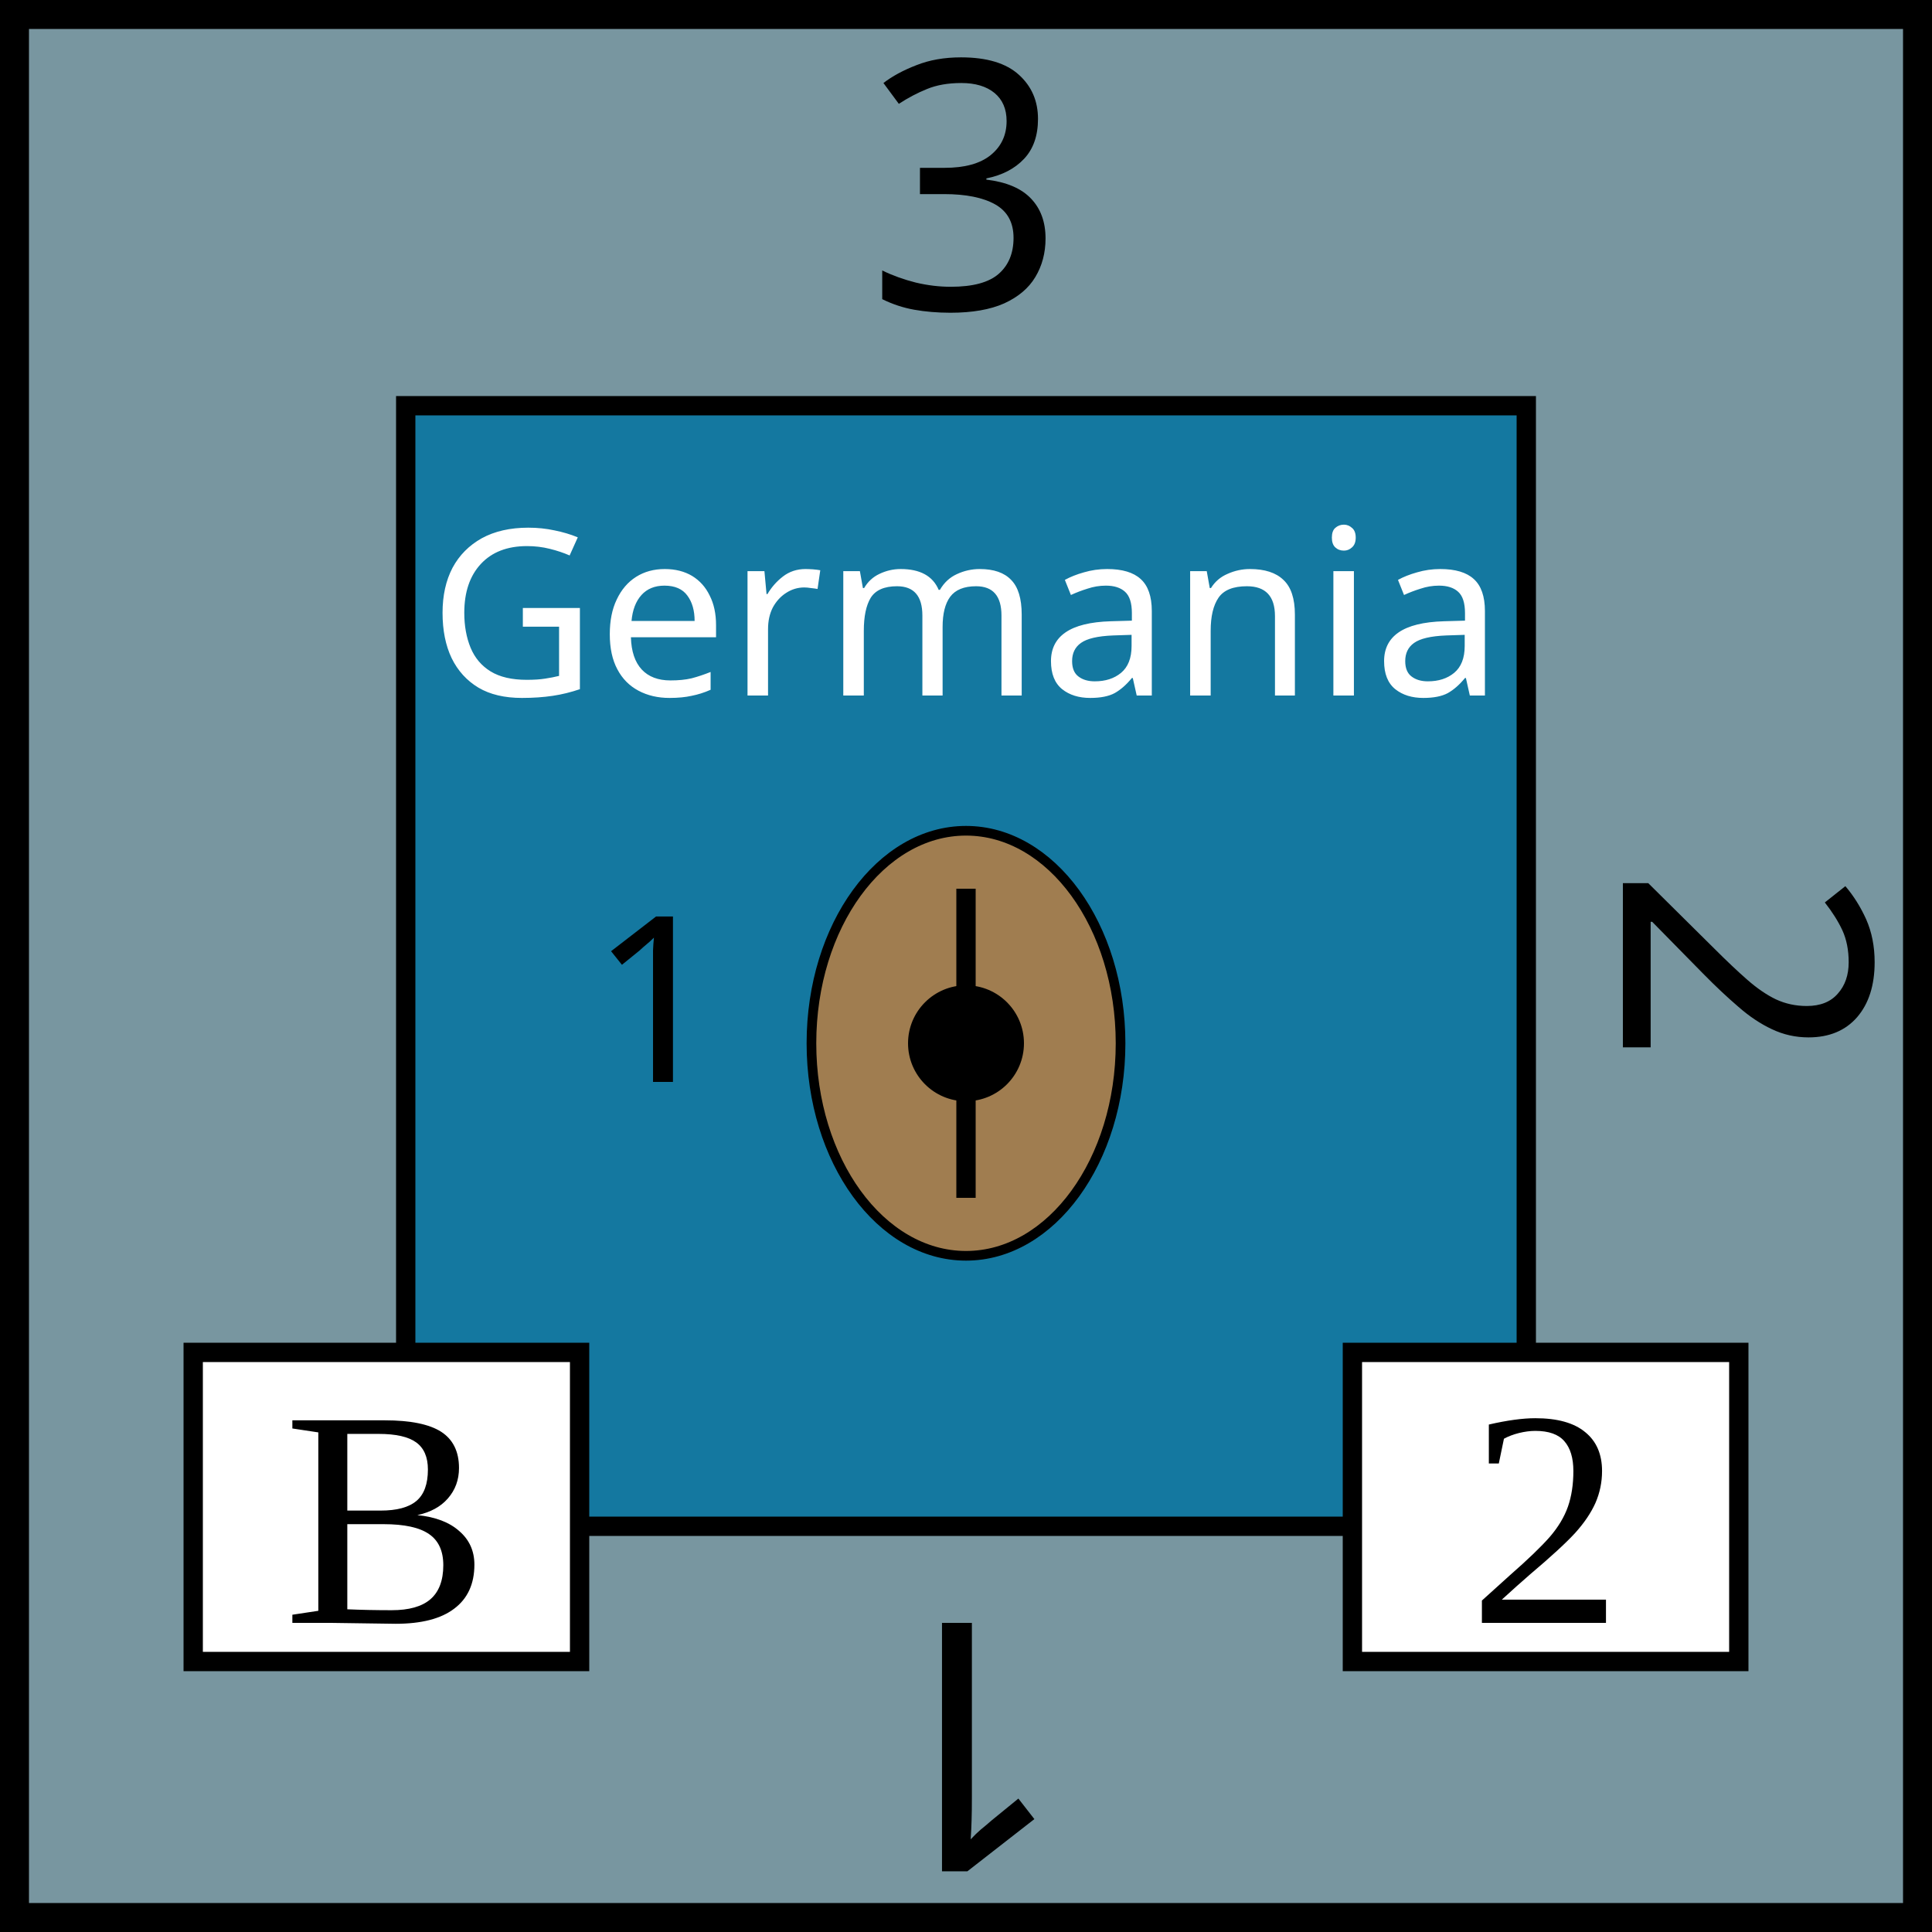
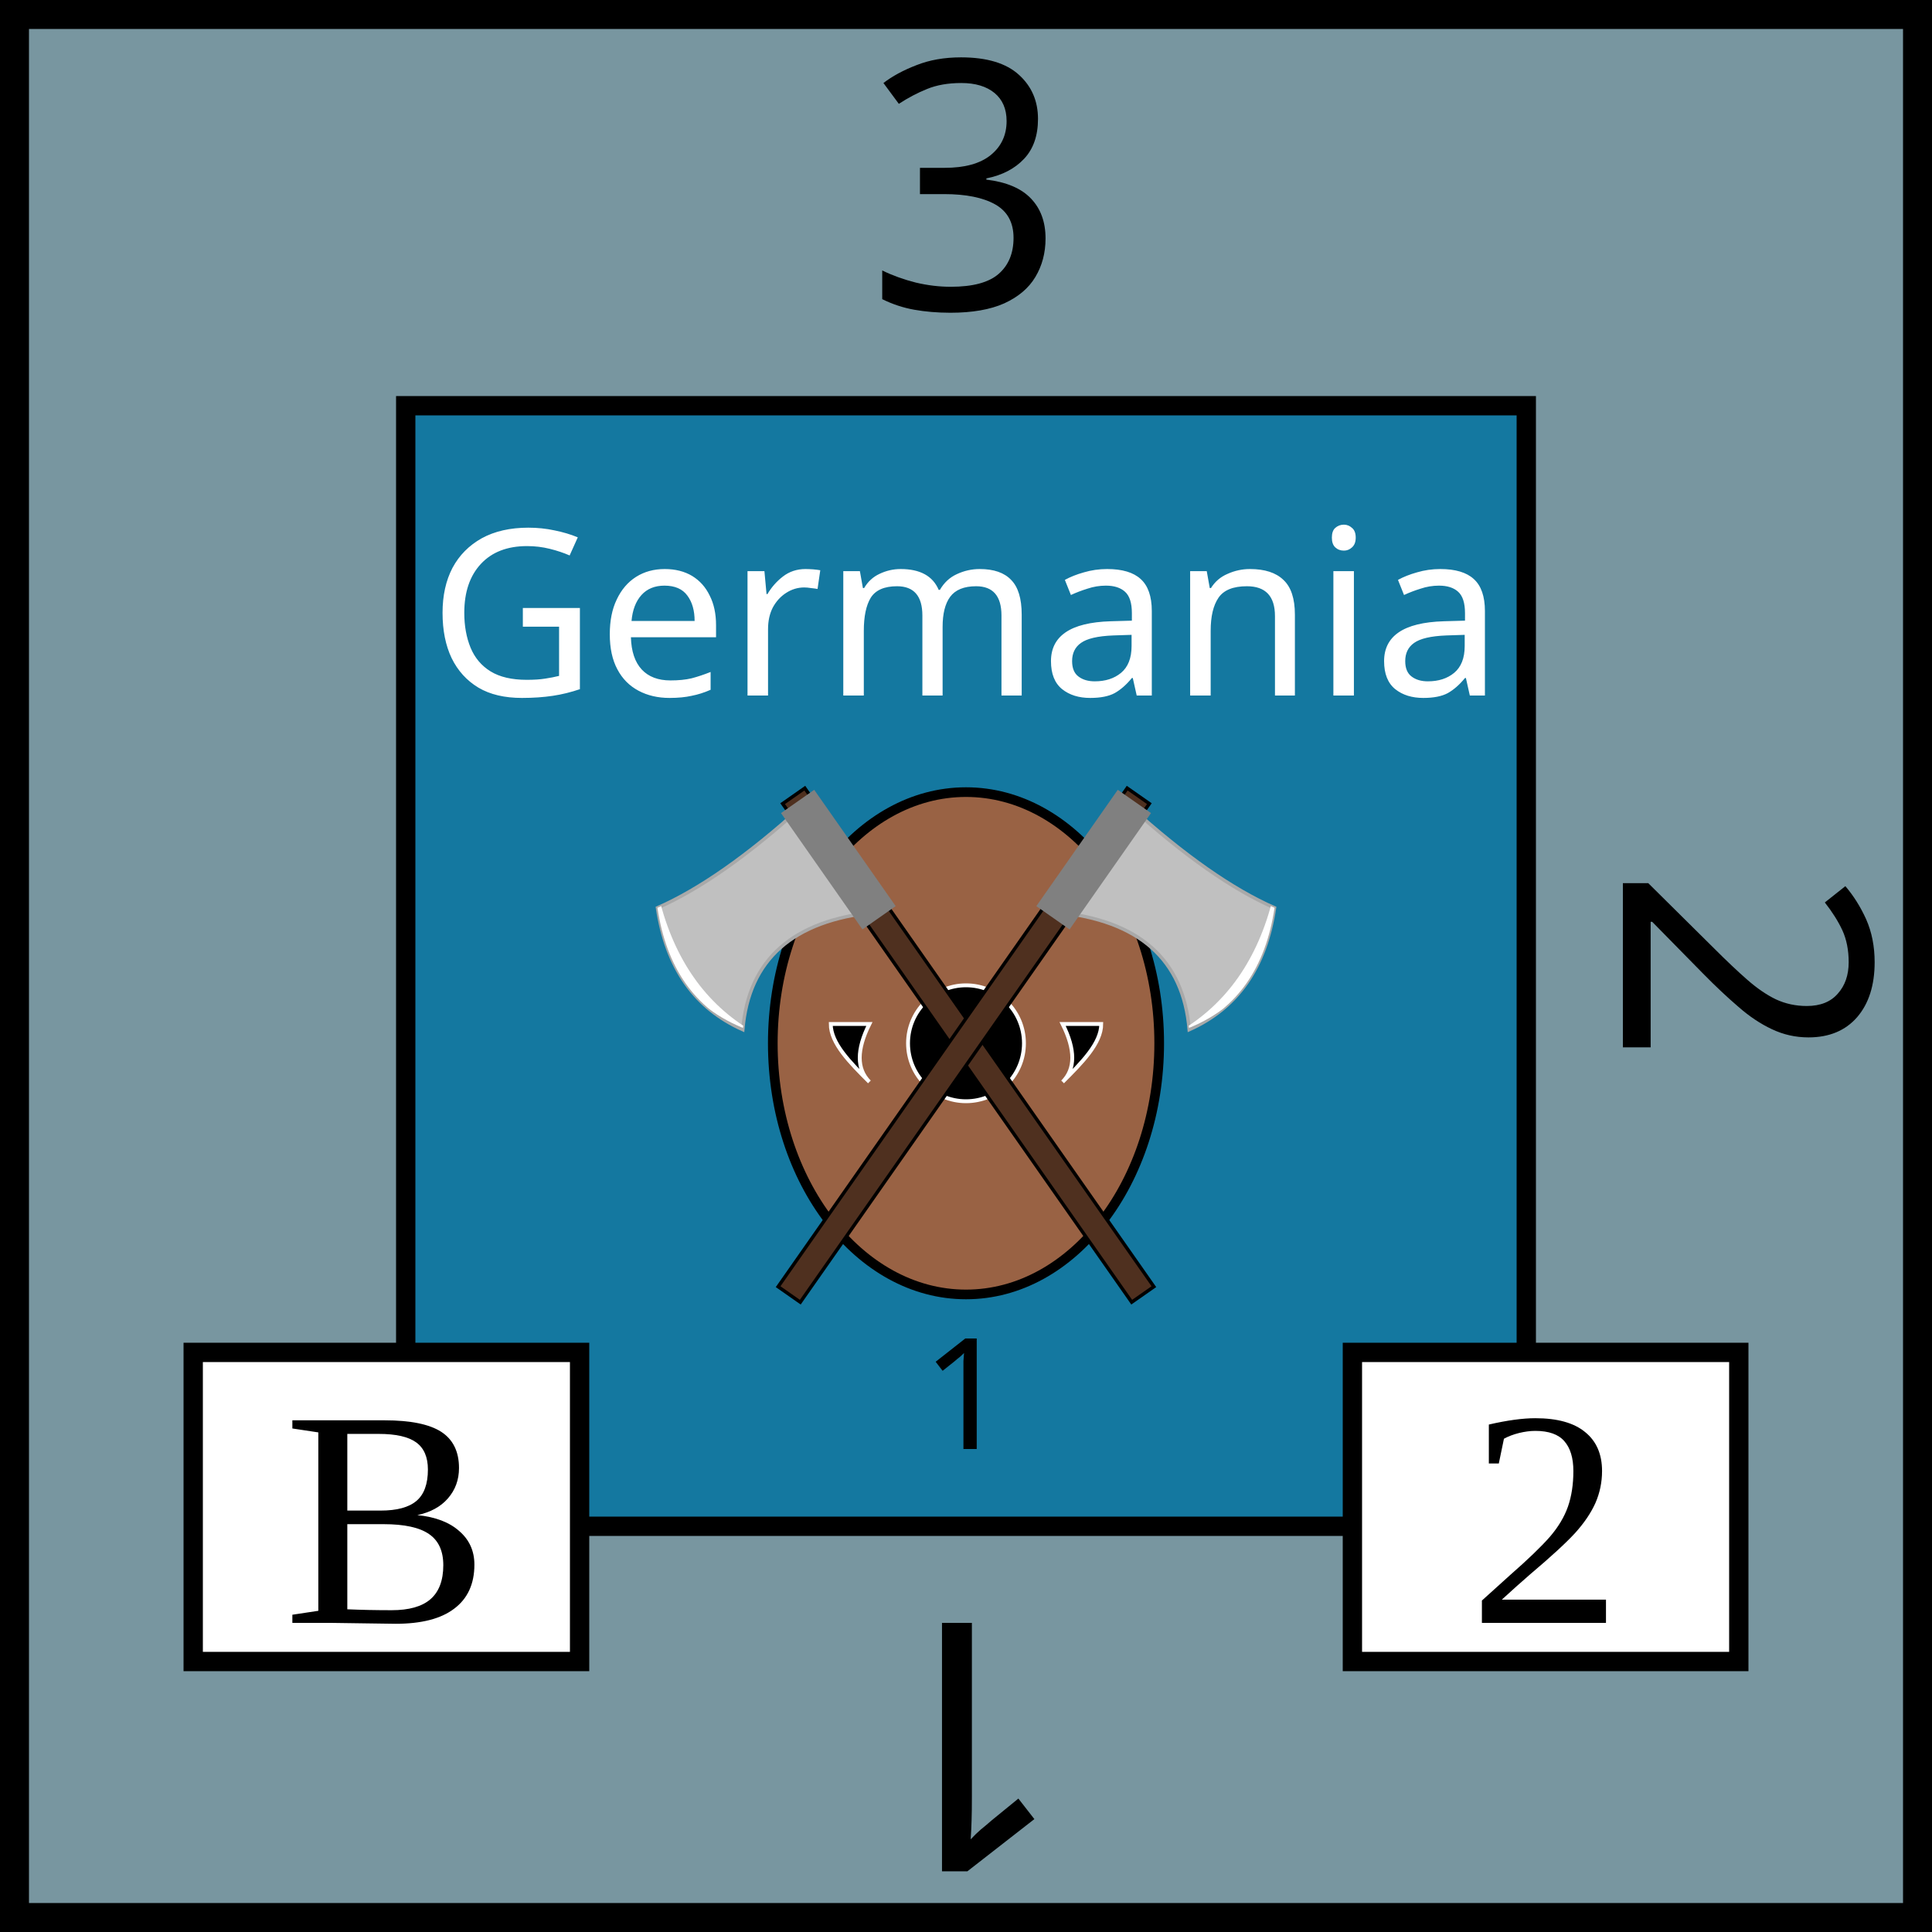
<svg xmlns="http://www.w3.org/2000/svg" viewBox="0 0 100 100" width="100" height="100">
+   <defs>
+     <clipPath id="axe-blade-clip">
+       <path d="           M 50 6           Q 34 8 24 6           Q 18 18 24 28           Q 34 16 50 25         " />
+     </clipPath>
+   </defs>
  <rect id="background" fill="rgb(120,150,160)" height="100" width="100" stroke="black" stroke-width="3" />
  <g id="tribe" text-anchor="middle" font-size="12" font-family="Papyrus">
    <rect x="21" y="21" width="58" height="58" fill="rgb(20,120,160)" stroke="black" />
    <text x="50" y="36" fill="white">Germania</text>
-     <ellipse id="shield" cx="50" cy="54" rx="8" ry="11" fill="rgb(160,125,80)" stroke="black" stroke-width="0.5" />
-     <circle cx="50" cy="54" r="3" />
-     <line x1="50" y1="46" x2="50" y2="62" stroke="black" />
-     <text x="34" y="56">1</text>
+     <text x="50" y="75" font-size="8">1</text>
+     <ellipse id="shield" cx="50" cy="54" rx="10" ry="13" fill="#996244" stroke="black" stroke-width="0.5" />
+     <circle cx="50" cy="54" r="3" fill="black" stroke="white" stroke-width="0.2" />
+     <path id="shield_symbol" d="         M 43,53         C 43,54 44,55 45,56         Q 44,55 45,53         Z       " fill="black" stroke="white" stroke-width="0.2" />
+     <use href="#shield_symbol" transform="scale(-1,1) translate(-100,0)" />
  </g>
+   <g id="axe" transform="scale(0.35) rotate(-35,264,-46)">
+     <rect id="axe-handle" x="48" y="4" width="4" height="90" fill="#4f301f" stroke="black" stroke-width="0.5" />
+     <path id="axe-blade" d="         M 50 6         Q 34 8 24 6         Q 18 18 24 28         Q 34 16 50 25       " fill="silver" stroke="darkgrey" stroke-width="0.5" />
+     <path id="axe-blade-edge" d="         M 24 5         Q 17 18 25 29         Q 20 18 25 5         Z       " fill="white" clip-path="url(#axe-blade-clip)" />
+     <rect id="blade-base" x="47" y="5" width="6" height="21" fill="grey" />
+   </g>
+   <use href="#axe" transform="scale(-1,1) translate(-100,0)" />
  <g id="attributes" text-anchor="middle" font-size="16">
    <rect id="initiative" x="10" y="70" height="16" width="20" fill="white" stroke="black" />
    <text x="20" y="84">B</text>
    <rect id="firepower" x="70" y="70" height="16" width="20" fill="white" stroke="black" />
    <text x="80" y="84">2</text>
  </g>
  <g id="strength" text-anchor="middle" font-family="Papyrus" font-size="18">
    <text x="50" y="16">3</text>
    <text x="50" y="16" transform="rotate(90,50,50)">2</text>
    <text x="50" y="16" transform="rotate(180,50,50)">1</text>
  </g>
</svg>
